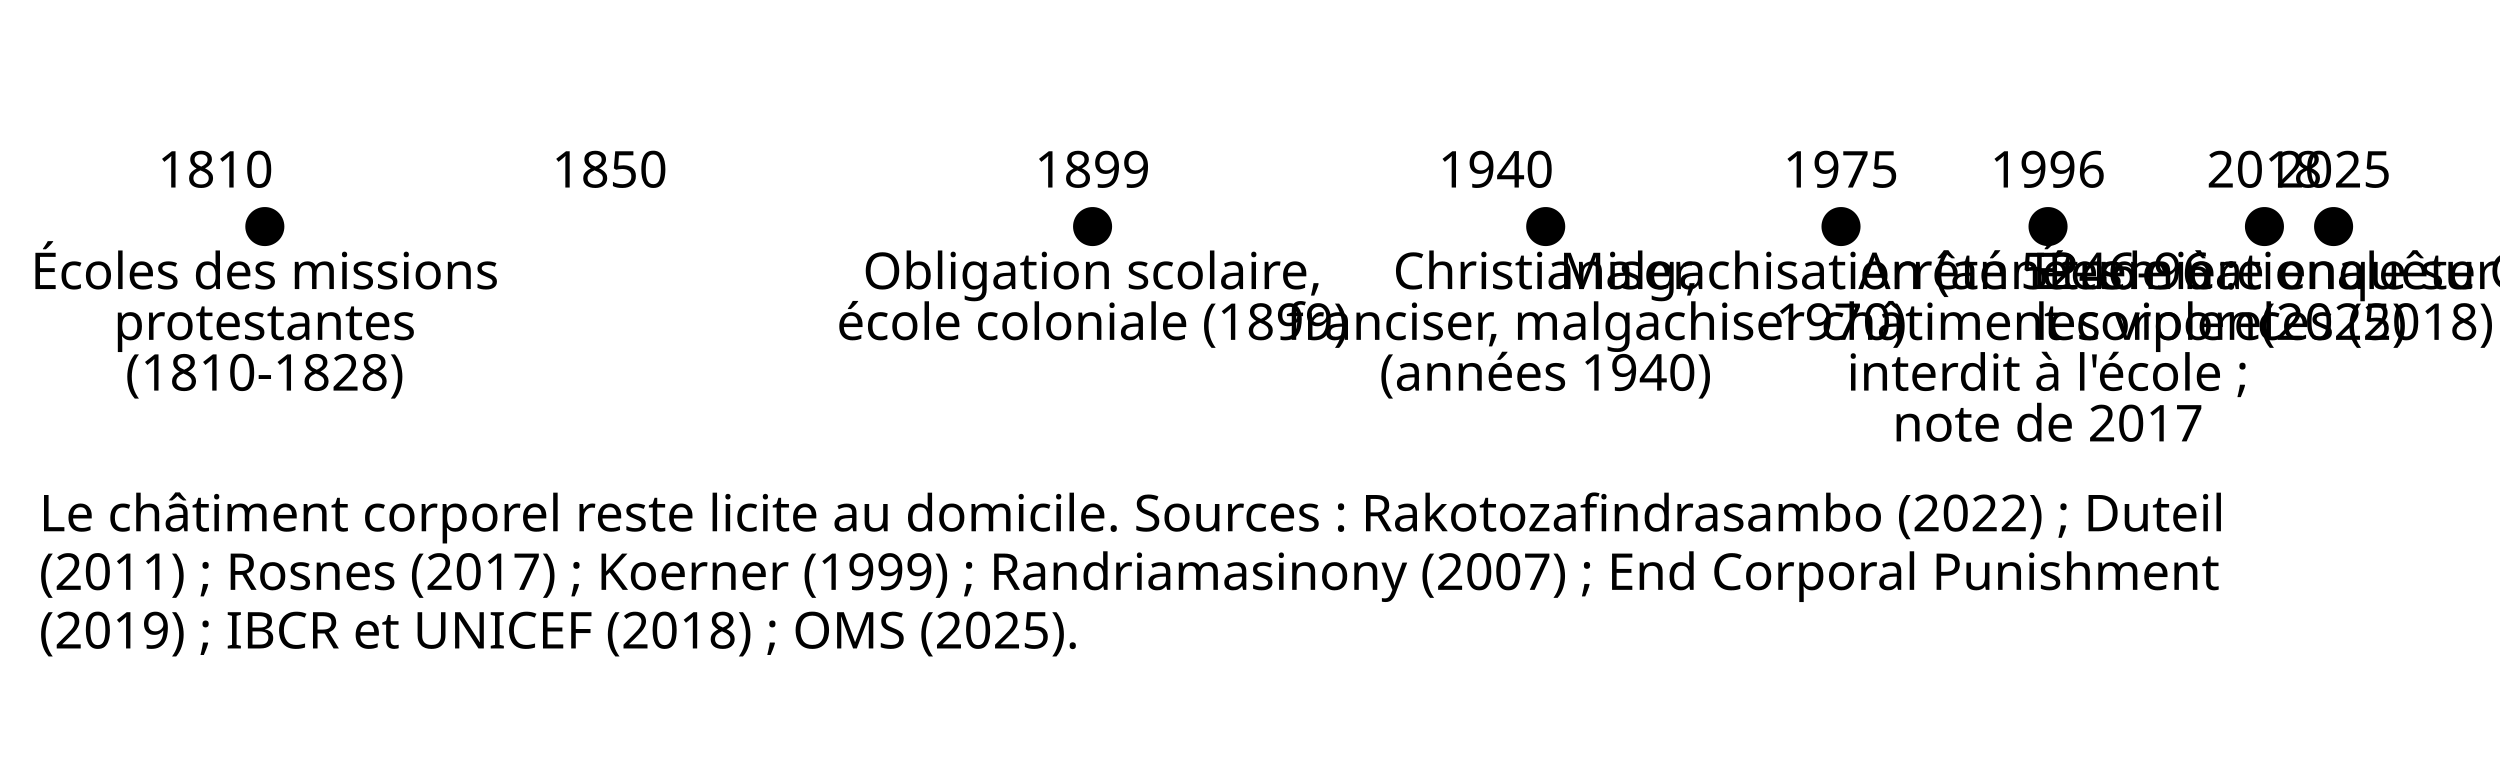
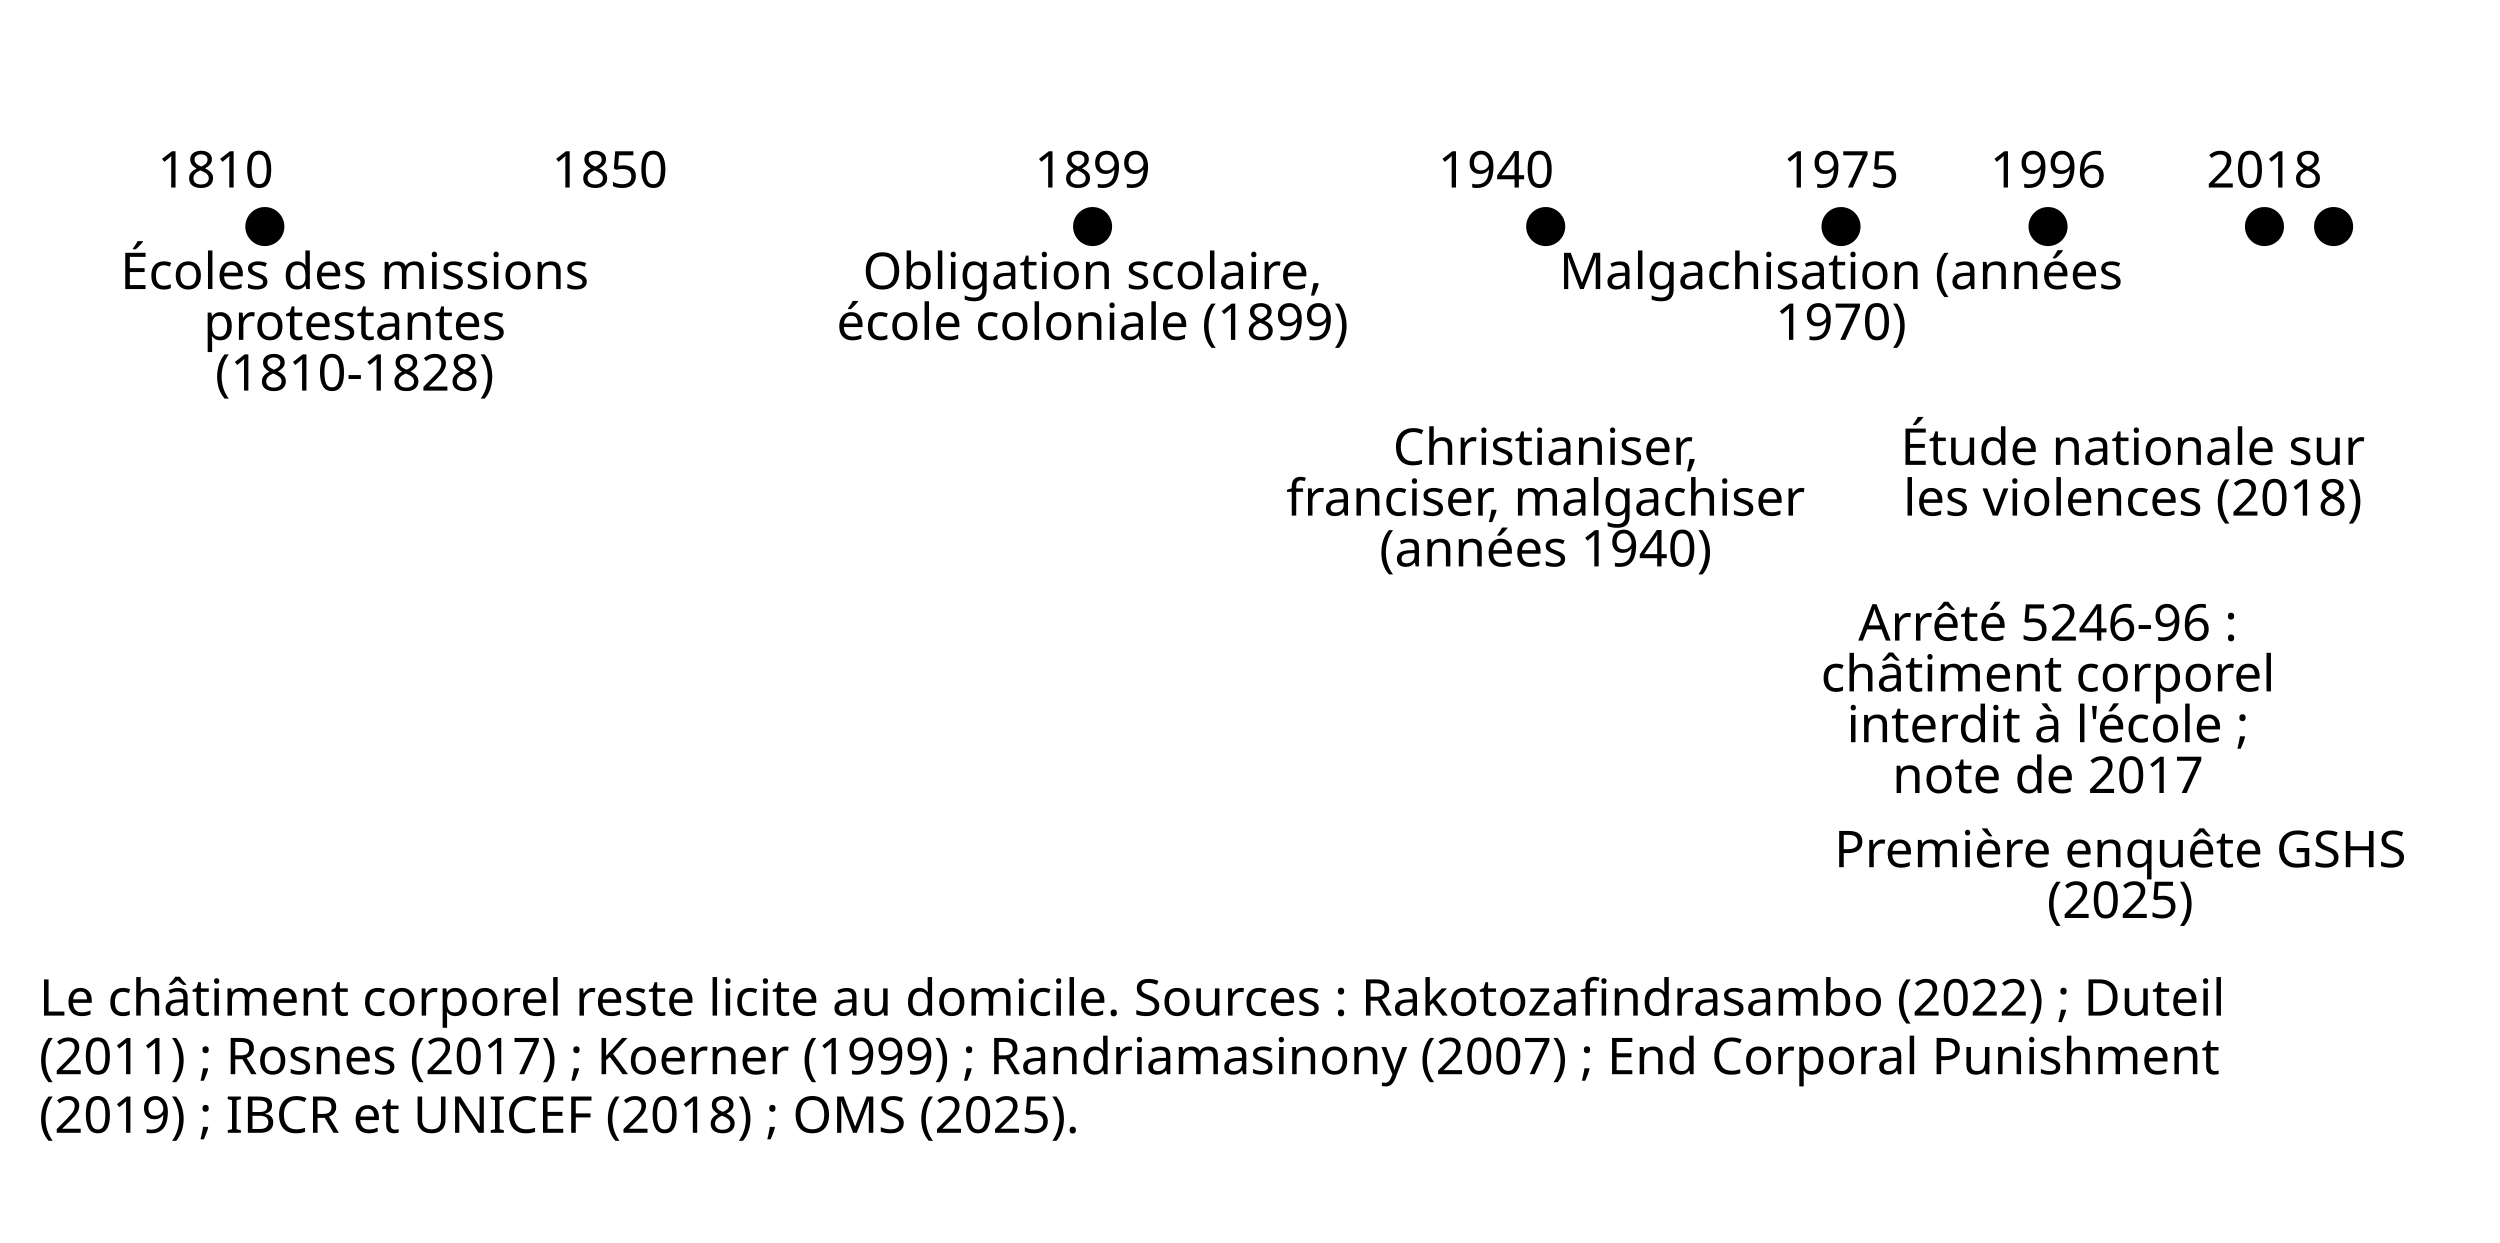
- <svg xmlns="http://www.w3.org/2000/svg" viewBox="0 0 640 194" role="img" aria-labelledby="frise-ecole-malgache-t frise-ecole-malgache-d" class="scroll" font-family="Public Sans, Segoe UI, system-ui, sans-serif" font-size="13">
+ <svg xmlns="http://www.w3.org/2000/svg" viewBox="0 0 640 318" role="img" aria-labelledby="frise-ecole-malgache-t frise-ecole-malgache-d" class="scroll" font-family="Public Sans, Segoe UI, system-ui, sans-serif" font-size="13">
  <line class="line" x1="30" y1="30" x2="610" y2="30" />
  <line class="line" x1="55.2" y1="26" x2="55.2" y2="34" />
  <text class="t-sm" x="55.2" y="48" text-anchor="middle">1810</text>
  <line class="line" x1="156.1" y1="26" x2="156.1" y2="34" />
  <text class="t-sm" x="156.1" y="48" text-anchor="middle">1850</text>
  <line class="line" x1="279.7" y1="26" x2="279.7" y2="34" />
  <text class="t-sm" x="279.7" y="48" text-anchor="middle">1899</text>
  <line class="line" x1="383.0" y1="26" x2="383.0" y2="34" />
  <text class="t-sm" x="383.0" y="48" text-anchor="middle">1940</text>
  <line class="line" x1="471.3" y1="26" x2="471.3" y2="34" />
  <text class="t-sm" x="471.3" y="48" text-anchor="middle">1975</text>
  <line class="line" x1="524.3" y1="26" x2="524.3" y2="34" />
  <text class="t-sm" x="524.3" y="48" text-anchor="middle">1996</text>
  <line class="line" x1="579.7" y1="26" x2="579.7" y2="34" />
  <text class="t-sm" x="579.7" y="48" text-anchor="middle">2018</text>
  <line class="line" x1="597.4" y1="26" x2="597.4" y2="34" />
-   <text class="t-sm" x="597.4" y="48" text-anchor="middle">2025</text>
  <circle class="f1" cx="67.8" cy="58" r="5" />
-   <text class="t-sm" x="67.8" y="74.0" text-anchor="middle">Écoles des missions</text>
-   <text class="t-sm" x="67.8" y="87.0" text-anchor="middle">protestantes</text>
-   <text class="t-sm" x="67.8" y="100.0" text-anchor="middle">(1810-1828)</text>
+   <text class="t-sm" x="90.8" y="74.0" text-anchor="middle">Écoles des missions</text>
+   <text class="t-sm" x="90.8" y="87.0" text-anchor="middle">protestantes</text>
+   <text class="t-sm" x="90.8" y="100.0" text-anchor="middle">(1810-1828)</text>
  <circle class="f1" cx="279.7" cy="58" r="5" />
  <text class="t-sm" x="279.7" y="74.0" text-anchor="middle">Obligation scolaire,</text>
  <text class="t-sm" x="279.7" y="87.0" text-anchor="middle">école coloniale (1899)</text>
  <circle class="f1" cx="395.7" cy="58" r="5" />
-   <text class="t-sm" x="395.7" y="74.0" text-anchor="middle">Christianiser,</text>
-   <text class="t-sm" x="395.7" y="87.0" text-anchor="middle">franciser, malgachiser</text>
-   <text class="t-sm" x="395.7" y="100.0" text-anchor="middle">(années 1940)</text>
+   <line class="line-soft" x1="395.7" y1="64" x2="395.7" y2="110.0" />
+   <text class="t-sm" x="395.7" y="119.0" text-anchor="middle">Christianiser,</text>
+   <text class="t-sm" x="395.7" y="132.0" text-anchor="middle">franciser, malgachiser</text>
+   <text class="t-sm" x="395.7" y="145.0" text-anchor="middle">(années 1940)</text>
  <circle class="f1" cx="471.3" cy="58" r="5" />
  <text class="t-sm" x="471.3" y="74.0" text-anchor="middle">Malgachisation (années</text>
  <text class="t-sm" x="471.3" y="87.0" text-anchor="middle">1970)</text>
  <circle class="f1" cx="524.3" cy="58" r="5" />
-   <text class="t-sm" x="524.3" y="74.0" text-anchor="middle">Arrêté 5246-96 :</text>
-   <text class="t-sm" x="524.3" y="87.0" text-anchor="middle">châtiment corporel</text>
-   <text class="t-sm" x="524.3" y="100.0" text-anchor="middle">interdit à l'école ;</text>
-   <text class="t-sm" x="524.3" y="113.0" text-anchor="middle">note de 2017</text>
+   <line class="line-soft" x1="524.3" y1="64" x2="524.3" y2="155.0" />
+   <text class="t-sm" x="524.3" y="164.0" text-anchor="middle">Arrêté 5246-96 :</text>
+   <text class="t-sm" x="524.3" y="177.0" text-anchor="middle">châtiment corporel</text>
+   <text class="t-sm" x="524.3" y="190.0" text-anchor="middle">interdit à l'école ;</text>
+   <text class="t-sm" x="524.3" y="203.0" text-anchor="middle">note de 2017</text>
  <circle class="f2" cx="579.7" cy="58" r="5" />
-   <text class="t-sm" x="579.7" y="74.0" text-anchor="middle">Étude nationale sur</text>
-   <text class="t-sm" x="579.7" y="87.0" text-anchor="middle">les violences (2018)</text>
+   <line class="line-soft" x1="579.7" y1="64" x2="546.0" y2="110.0" />
+   <text class="t-sm" x="546.0" y="119.0" text-anchor="middle">Étude nationale sur</text>
+   <text class="t-sm" x="546.0" y="132.0" text-anchor="middle">les violences (2018)</text>
  <circle class="f2" cx="597.4" cy="58" r="5" />
-   <text class="t-sm" x="597.4" y="74.0" text-anchor="middle">Première enquête GSHS</text>
-   <text class="t-sm" x="597.4" y="87.0" text-anchor="middle">(2025)</text>
-   <text class="t-sm" x="10.0" y="136.0" text-anchor="start">Le châtiment corporel reste licite au domicile. Sources : Rakotozafindrasambo (2022) ; Duteil</text>
-   <text class="t-sm" x="10.0" y="151.0" text-anchor="start">(2011) ; Rosnes (2017) ; Koerner (1999) ; Randriamasinony (2007) ; End Corporal Punishment</text>
-   <text class="t-sm" x="10.0" y="166.0" text-anchor="start">(2019) ; IBCR et UNICEF (2018) ; OMS (2025).</text>
+   <line class="line-soft" x1="597.4" y1="64" x2="542.8" y2="213.0" />
+   <text class="t-sm" x="542.8" y="222.0" text-anchor="middle">Première enquête GSHS</text>
+   <text class="t-sm" x="542.8" y="235.0" text-anchor="middle">(2025)</text>
+   <text class="t-sm" x="10.0" y="260.0" text-anchor="start">Le châtiment corporel reste licite au domicile. Sources : Rakotozafindrasambo (2022) ; Duteil</text>
+   <text class="t-sm" x="10.0" y="275.0" text-anchor="start">(2011) ; Rosnes (2017) ; Koerner (1999) ; Randriamasinony (2007) ; End Corporal Punishment</text>
+   <text class="t-sm" x="10.0" y="290.0" text-anchor="start">(2019) ; IBCR et UNICEF (2018) ; OMS (2025).</text>
</svg>
